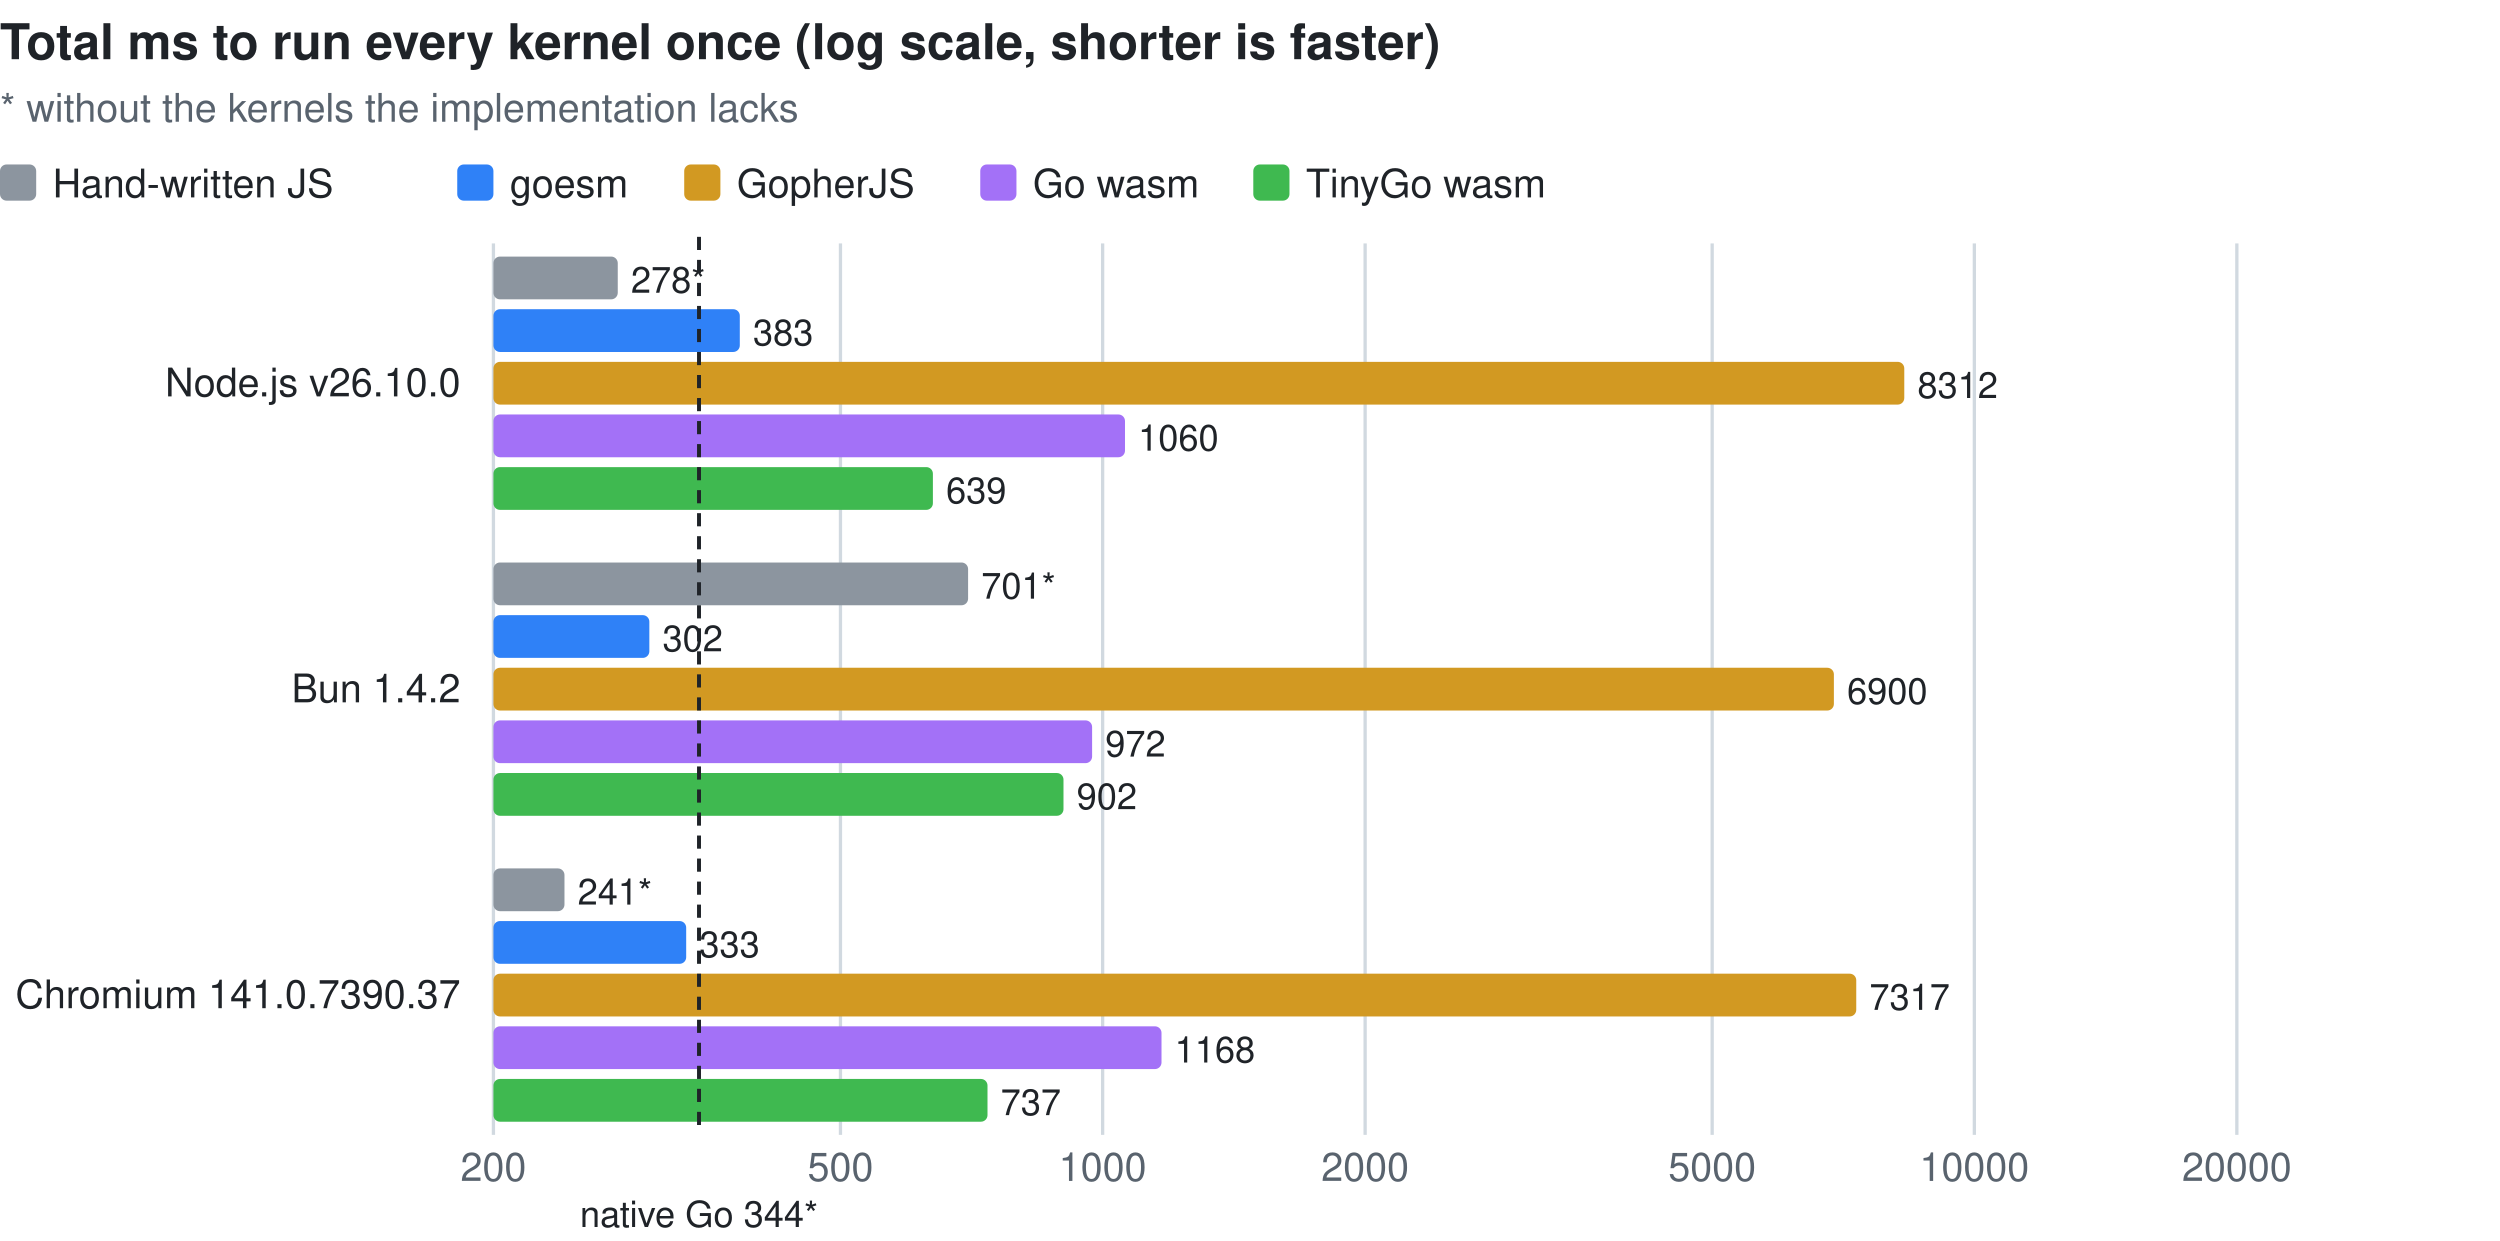
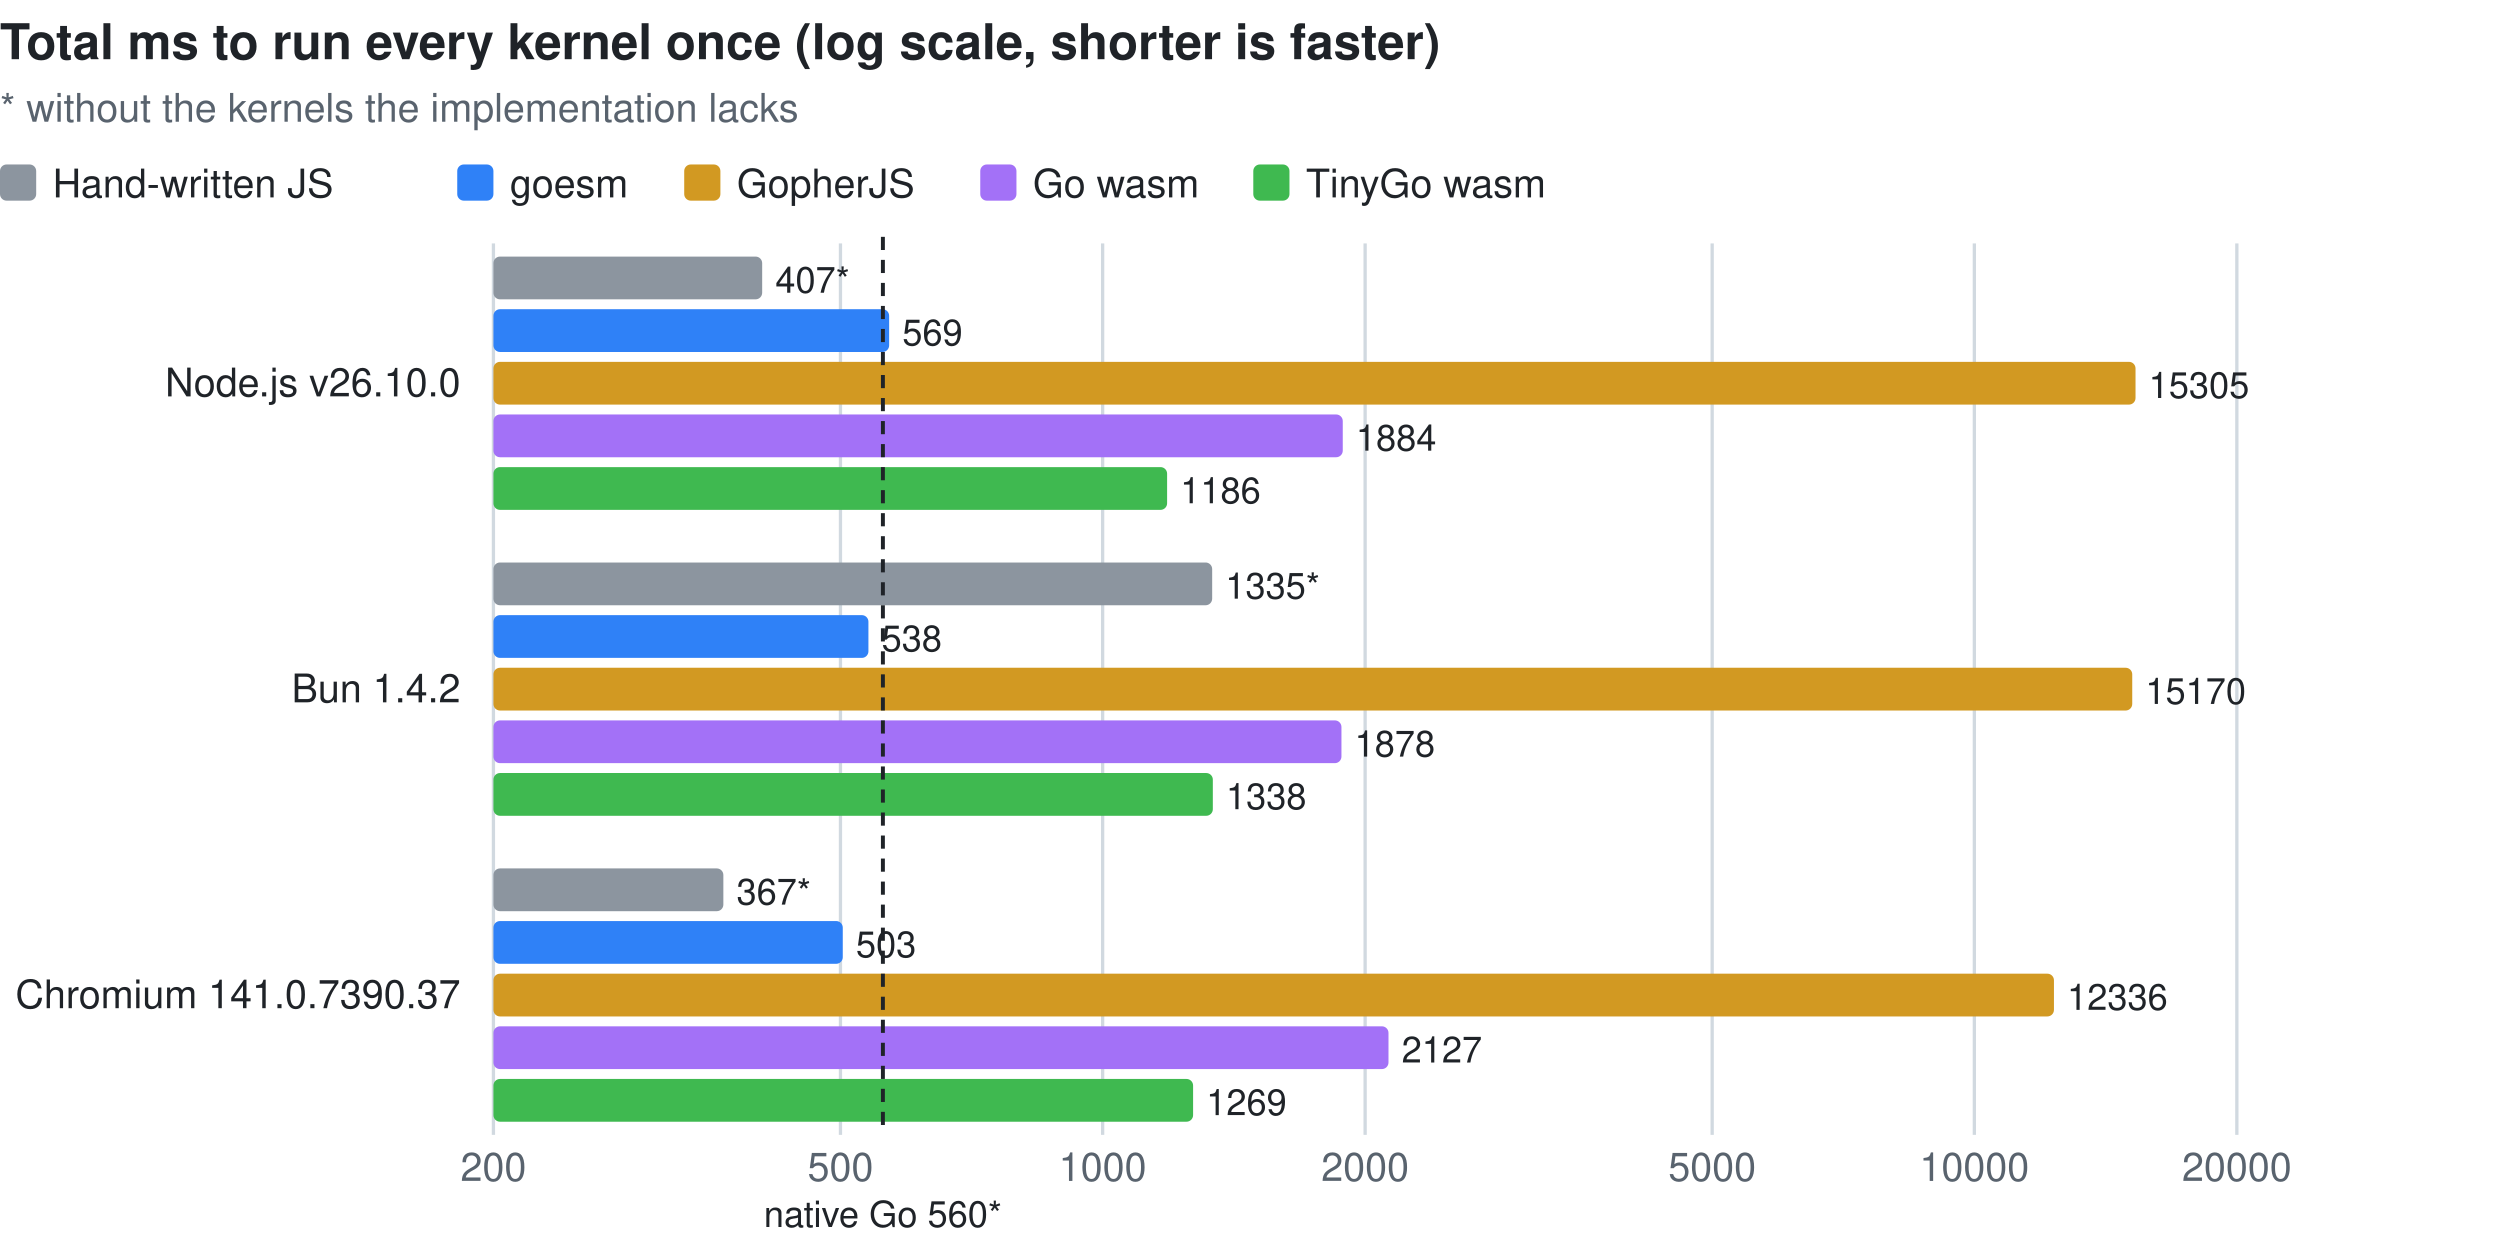
<svg xmlns="http://www.w3.org/2000/svg" width="760" height="377" viewBox="0 0 760 377" font-family="-apple-system, 'Segoe UI', Helvetica, Arial, 'Hiragino Sans', 'Noto Sans CJK JP', 'Yu Gothic', sans-serif" font-size="12">
  <style>.t{fill:#1f2328}.m{fill:#59636e}.g{stroke:#d1d9e0}.r{stroke:#1f2328}@media (prefers-color-scheme:dark){.t{fill:#f0f6fc}.m{fill:#9198a1}.g{stroke:#3d444d}.r{stroke:#f0f6fc}}</style>
  <text class="t" x="0" y="18" font-size="15" font-weight="600">Total ms to run every kernel once (log scale, shorter is faster)</text>
  <text class="m" x="0" y="37">* without the kernels the implementation lacks</text>
  <rect x="0" y="50" width="11" height="11" rx="2" fill="#8c959f" />
  <text class="t" x="16" y="60">Hand-written JS</text>
  <rect x="139" y="50" width="11" height="11" rx="2" fill="#2f81f7" />
  <text class="t" x="155" y="60">goesm</text>
  <rect x="208" y="50" width="11" height="11" rx="2" fill="#d29922" />
  <text class="t" x="224" y="60">GopherJS</text>
  <rect x="298" y="50" width="11" height="11" rx="2" fill="#a371f7" />
  <text class="t" x="314" y="60">Go wasm</text>
  <rect x="381" y="50" width="11" height="11" rx="2" fill="#3fb950" />
  <text class="t" x="397" y="60">TinyGo wasm</text>
  <line class="g" x1="150.0" y1="74" x2="150.0" y2="345" />
  <text class="m" x="150.0" y="359" text-anchor="middle">200</text>
  <line class="g" x1="255.5" y1="74" x2="255.5" y2="345" />
  <text class="m" x="255.5" y="359" text-anchor="middle">500</text>
  <line class="g" x1="335.2" y1="74" x2="335.2" y2="345" />
  <text class="m" x="335.2" y="359" text-anchor="middle">1000</text>
  <line class="g" x1="415.0" y1="74" x2="415.0" y2="345" />
  <text class="m" x="415.0" y="359" text-anchor="middle">2000</text>
  <line class="g" x1="520.5" y1="74" x2="520.5" y2="345" />
  <text class="m" x="520.5" y="359" text-anchor="middle">5000</text>
  <line class="g" x1="600.2" y1="74" x2="600.2" y2="345" />
  <text class="m" x="600.2" y="359" text-anchor="middle">10000</text>
  <line class="g" x1="680.0" y1="74" x2="680.0" y2="345" />
  <text class="m" x="680.0" y="359" text-anchor="middle">20000</text>
  <text class="t" x="140" y="120.5" text-anchor="end">Node.js v26.10.0</text>
-   <rect x="150" y="78" width="37.8" height="13" rx="2" fill="#8c959f" />
-   <text class="t" x="191.8" y="89" font-size="11">278*</text>
-   <rect x="150" y="94" width="74.9" height="13" rx="2" fill="#2f81f7" />
-   <text class="t" x="228.9" y="105" font-size="11">383</text>
-   <rect x="150" y="110" width="428.9" height="13" rx="2" fill="#d29922" />
-   <text class="t" x="582.9" y="121" font-size="11">8312</text>
-   <rect x="150" y="126" width="192.0" height="13" rx="2" fill="#a371f7" />
-   <text class="t" x="346.0" y="137" font-size="11">1060</text>
-   <rect x="150" y="142" width="133.6" height="13" rx="2" fill="#3fb950" />
-   <text class="t" x="287.6" y="153" font-size="11">639</text>
+   <rect x="150" y="78" width="81.7" height="13" rx="2" fill="#8c959f" />
+   <text class="t" x="235.7" y="89" font-size="11">407*</text>
+   <rect x="150" y="94" width="120.3" height="13" rx="2" fill="#2f81f7" />
+   <text class="t" x="274.3" y="105" font-size="11">569</text>
+   <rect x="150" y="110" width="499.2" height="13" rx="2" fill="#d29922" />
+   <text class="t" x="653.2" y="121" font-size="11">15305</text>
+   <rect x="150" y="126" width="258.2" height="13" rx="2" fill="#a371f7" />
+   <text class="t" x="412.2" y="137" font-size="11">1884</text>
+   <rect x="150" y="142" width="204.8" height="13" rx="2" fill="#3fb950" />
+   <text class="t" x="358.8" y="153" font-size="11">1186</text>
  <text class="t" x="140" y="213.5" text-anchor="end">Bun 1.4.2</text>
-   <rect x="150" y="171" width="144.3" height="13" rx="2" fill="#8c959f" />
-   <text class="t" x="298.3" y="182" font-size="11">701*</text>
-   <rect x="150" y="187" width="47.4" height="13" rx="2" fill="#2f81f7" />
-   <text class="t" x="201.4" y="198" font-size="11">302</text>
-   <rect x="150" y="203" width="407.5" height="13" rx="2" fill="#d29922" />
-   <text class="t" x="561.5" y="214" font-size="11">6900</text>
-   <rect x="150" y="219" width="182.0" height="13" rx="2" fill="#a371f7" />
-   <text class="t" x="336.0" y="230" font-size="11">972</text>
-   <rect x="150" y="235" width="173.3" height="13" rx="2" fill="#3fb950" />
-   <text class="t" x="327.3" y="246" font-size="11">902</text>
+   <rect x="150" y="171" width="218.5" height="13" rx="2" fill="#8c959f" />
+   <text class="t" x="372.5" y="182" font-size="11">1335*</text>
+   <rect x="150" y="187" width="114.0" height="13" rx="2" fill="#2f81f7" />
+   <text class="t" x="268.0" y="198" font-size="11">538</text>
+   <rect x="150" y="203" width="498.2" height="13" rx="2" fill="#d29922" />
+   <text class="t" x="652.2" y="214" font-size="11">15170</text>
+   <rect x="150" y="219" width="257.8" height="13" rx="2" fill="#a371f7" />
+   <text class="t" x="411.8" y="230" font-size="11">1878</text>
+   <rect x="150" y="235" width="218.7" height="13" rx="2" fill="#3fb950" />
+   <text class="t" x="372.7" y="246" font-size="11">1338</text>
  <text class="t" x="140" y="306.5" text-anchor="end">Chromium 141.0.7390.37</text>
-   <rect x="150" y="264" width="21.6" height="13" rx="2" fill="#8c959f" />
-   <text class="t" x="175.6" y="275" font-size="11">241*</text>
-   <rect x="150" y="280" width="58.6" height="13" rx="2" fill="#2f81f7" />
-   <text class="t" x="212.6" y="291" font-size="11">333</text>
-   <rect x="150" y="296" width="414.3" height="13" rx="2" fill="#d29922" />
-   <text class="t" x="568.3" y="307" font-size="11">7317</text>
-   <rect x="150" y="312" width="203.1" height="13" rx="2" fill="#a371f7" />
-   <text class="t" x="357.1" y="323" font-size="11">1168</text>
-   <rect x="150" y="328" width="150.2" height="13" rx="2" fill="#3fb950" />
-   <text class="t" x="304.2" y="339" font-size="11">737</text>
-   <line class="r" x1="212.5" y1="72" x2="212.5" y2="345" stroke-dasharray="4 3" stroke-width="1.2" />
-   <text class="t" x="212.5" y="373" text-anchor="middle" font-size="11">native Go 344*</text>
+   <rect x="150" y="264" width="69.9" height="13" rx="2" fill="#8c959f" />
+   <text class="t" x="223.9" y="275" font-size="11">367*</text>
+   <rect x="150" y="280" width="106.2" height="13" rx="2" fill="#2f81f7" />
+   <text class="t" x="260.2" y="291" font-size="11">503</text>
+   <rect x="150" y="296" width="474.4" height="13" rx="2" fill="#d29922" />
+   <text class="t" x="628.4" y="307" font-size="11">12336</text>
+   <rect x="150" y="312" width="272.1" height="13" rx="2" fill="#a371f7" />
+   <text class="t" x="426.1" y="323" font-size="11">2127</text>
+   <rect x="150" y="328" width="212.7" height="13" rx="2" fill="#3fb950" />
+   <text class="t" x="366.7" y="339" font-size="11">1269</text>
+   <line class="r" x1="268.4" y1="72" x2="268.4" y2="345" stroke-dasharray="4 3" stroke-width="1.2" />
+   <text class="t" x="268.4" y="373" text-anchor="middle" font-size="11">native Go 560*</text>
</svg>
